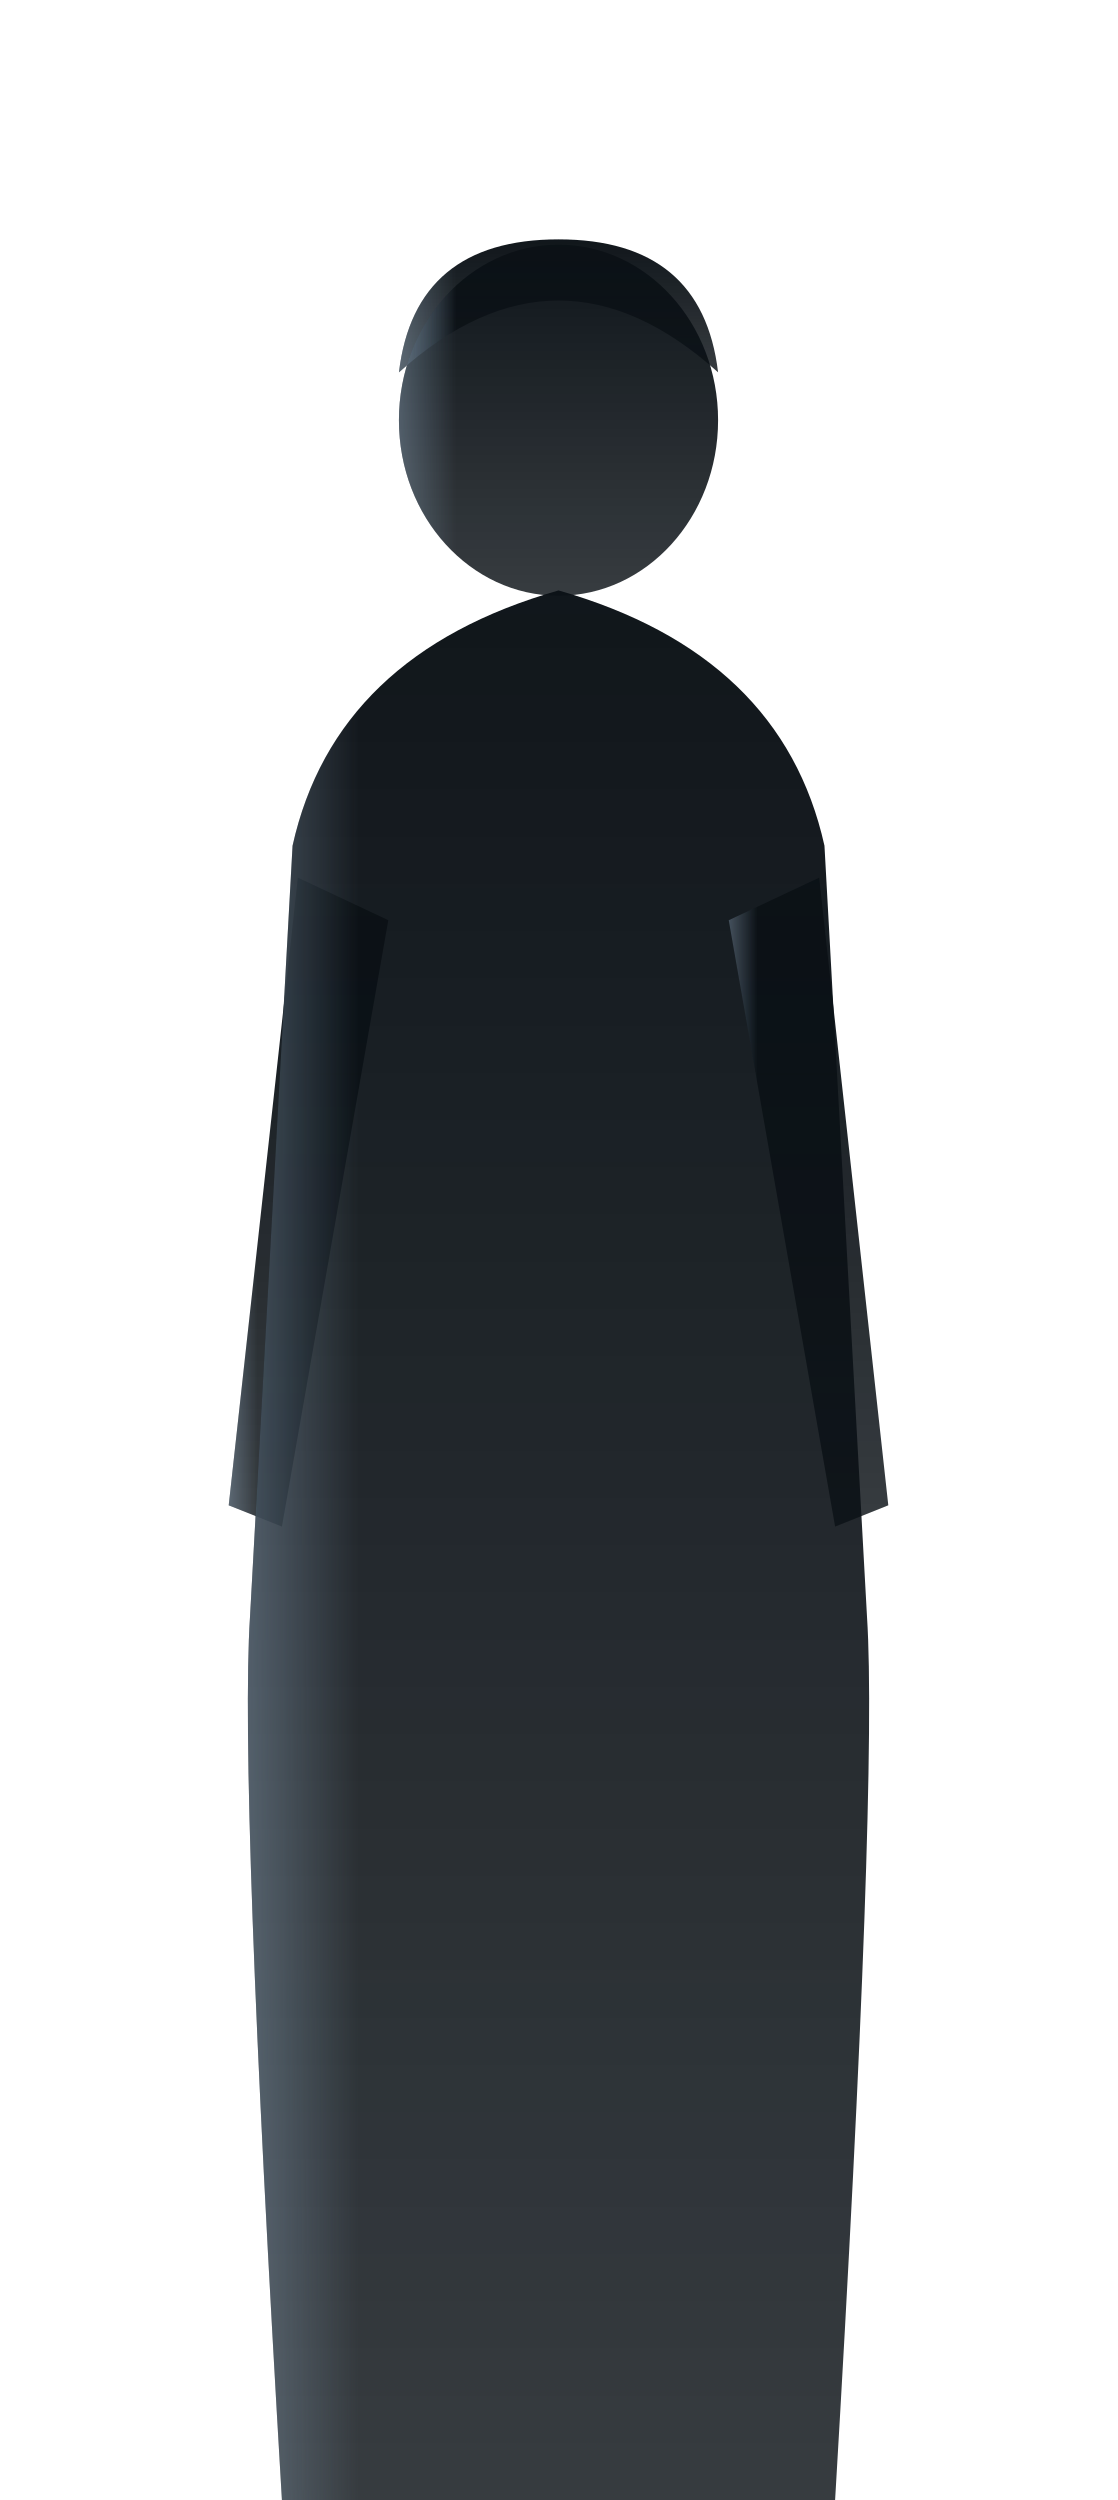
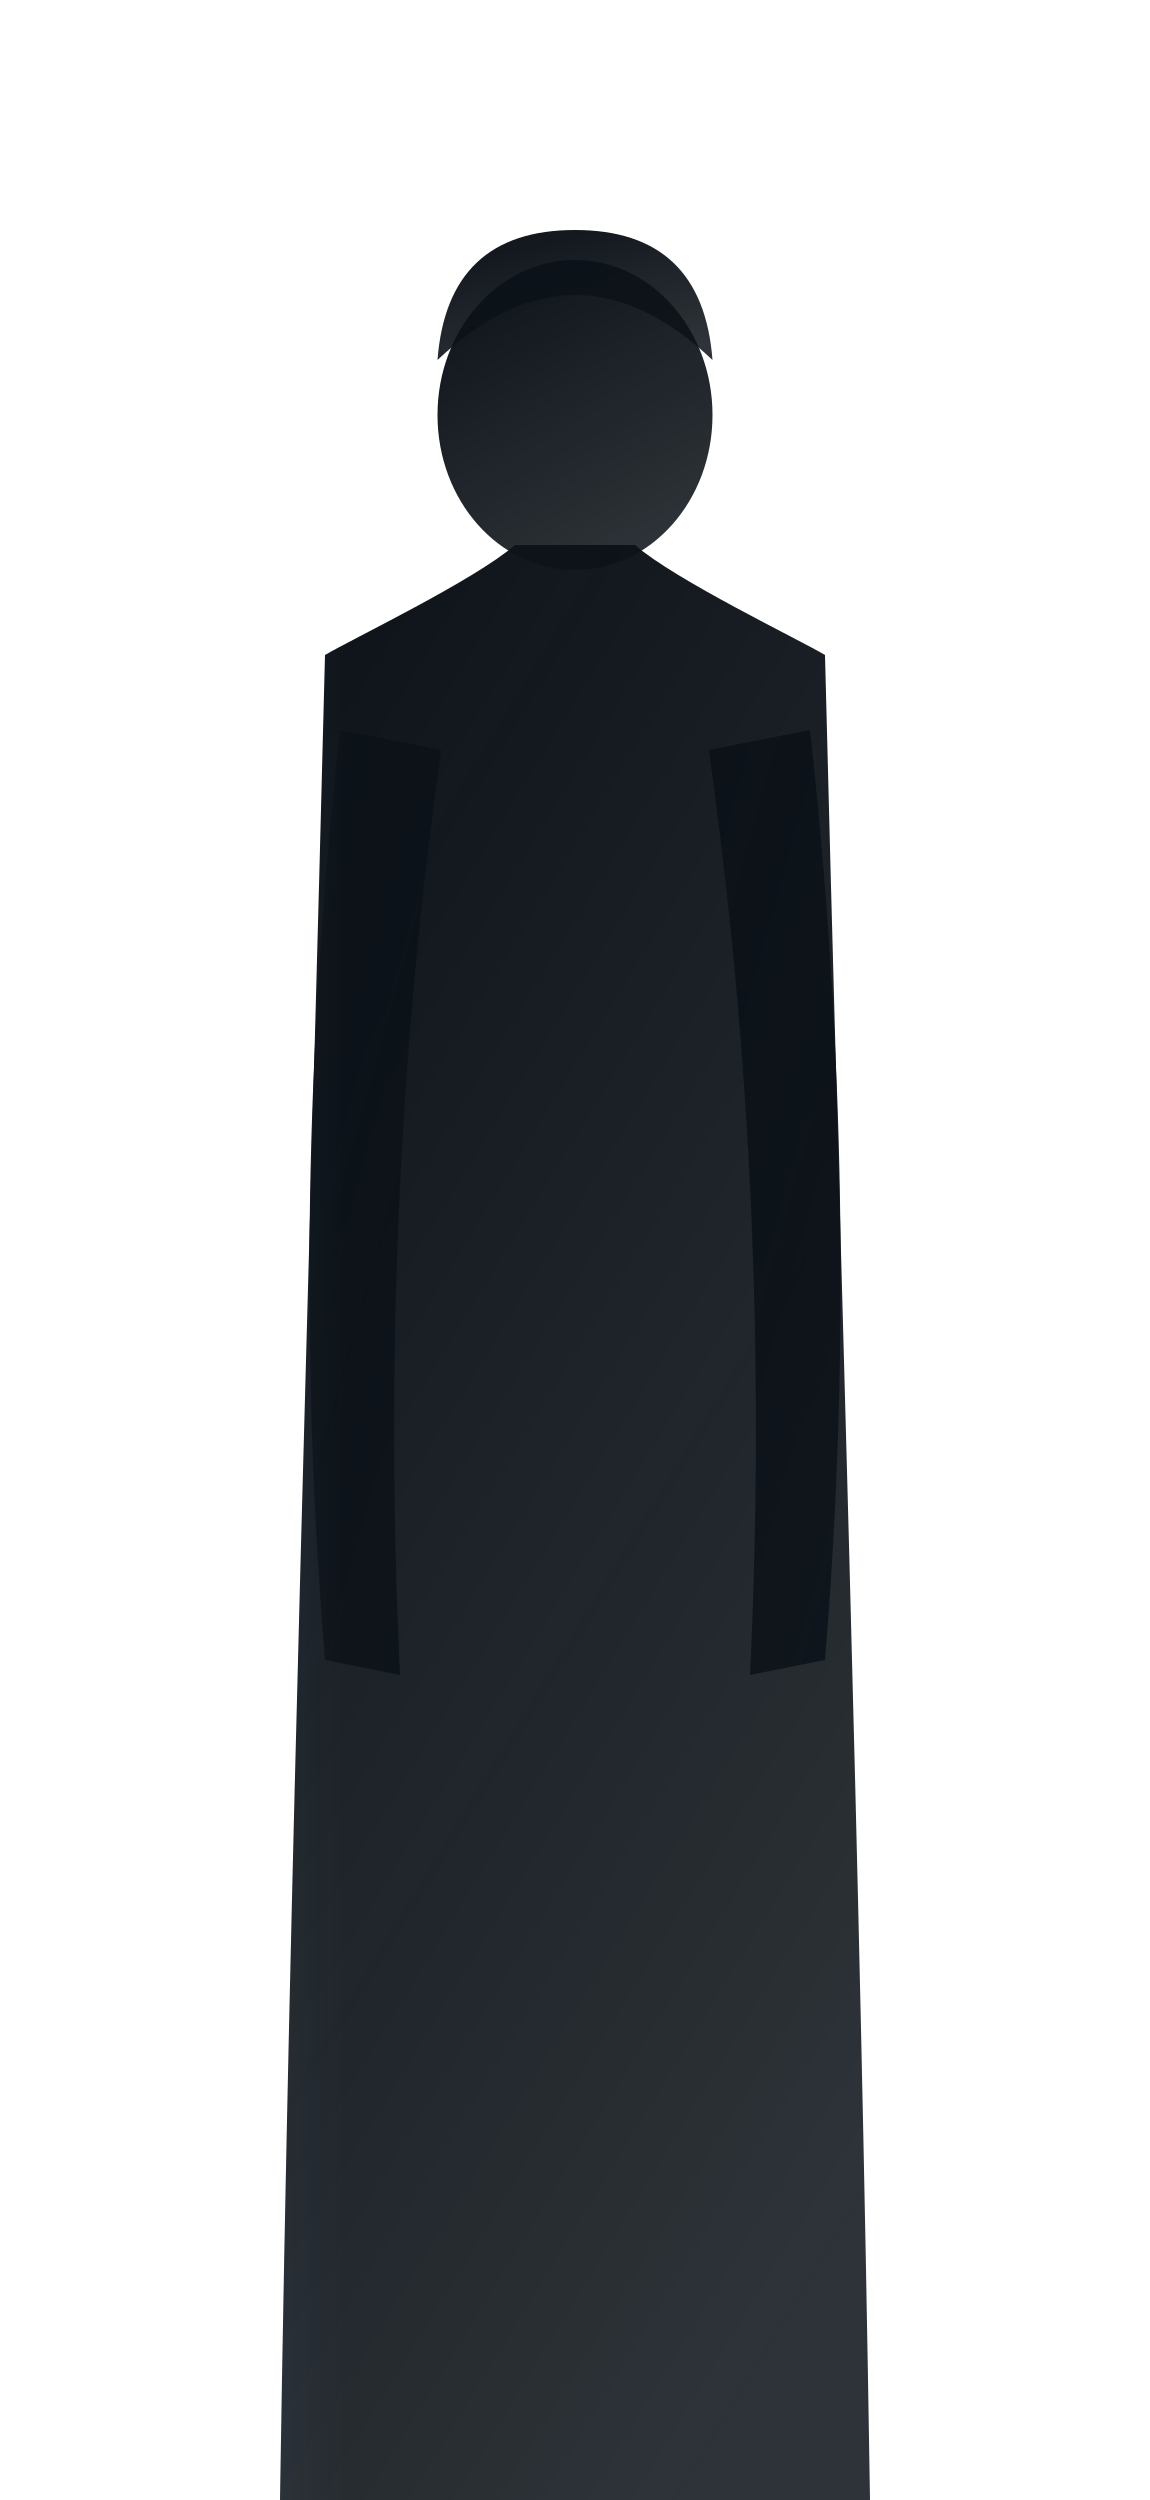
- <svg xmlns="http://www.w3.org/2000/svg" viewBox="0 0 420 940" width="420" height="940" preserveAspectRatio="xMidYMid slice">
+ <svg xmlns="http://www.w3.org/2000/svg" viewBox="0 0 460 1000" width="460" height="1000">
  <defs>
-     <linearGradient id="b" x1="0" y1="0" x2="0" y2="1">
-       <stop offset="0" stop-color="#0b1116" stop-opacity="0.98" />
-       <stop offset="1" stop-color="#0b1116" stop-opacity="0.82" />
+     <linearGradient id="b" x1="0.2" y1="0" x2="0.7" y2="1">
+       <stop offset="0" stop-color="#0c1218" stop-opacity="0.99" />
+       <stop offset="1" stop-color="#0c1218" stop-opacity="0.86" />
    </linearGradient>
    <linearGradient id="r" x1="0" y1="0" x2="1" y2="0">
-       <stop offset="0" stop-color="#8fa6bb" stop-opacity="0.5" />
-       <stop offset="0.18" stop-color="#8fa6bb" stop-opacity="0" />
+       <stop offset="0" stop-color="#93aec4" stop-opacity="0.5" />
+       <stop offset="0.13" stop-color="#93aec4" stop-opacity="0.160" />
+       <stop offset="0.3" stop-color="#93aec4" stop-opacity="0" />
    </linearGradient>
+     <clipPath id="c">
+       <ellipse cx="230" cy="166" rx="55" ry="62" />
+       <path d="M206 218   C190 232 140 256 130 262   C124 502 116 740 112 1000   H348   C344 740 336 502 330 262   C320 256 270 232 254 218 z" />
+       <path d="M136 292   q-21 190 -6 372 l30 6   q-9 -190 16.5 -370 z" />
+       <path d="M324 292   q21 190 6 372 l-30 6   q9 -190 -16.5 -370 z" />
+       <path d="M175 144 q55 -52 110 0 q-4 -52 -55 -52 q-51 0 -55 52 z" />
+     </clipPath>
  </defs>
  <g fill="url(#b)">
-     <ellipse cx="210" cy="158" rx="60" ry="66" />
-     <path d="M150 140 q60 -54 120 0 q-6 -50 -60 -50 q-54 0 -60 50 z" />
-     <path d="M210 222 q-84 24 -100 96 l-16 290 q-4 62 12 332 h208 q16 -270 12 -332 l-16 -290 q-16 -72 -100 -96 z" />
-     <path d="M112 330 l-26 236 20 8 40 -228 z" />
-     <path d="M308 330 l26 236 -20 8 -40 -228 z" />
+     <ellipse cx="230" cy="166" rx="55" ry="62" />
+     <path d="M206 218   C190 232 140 256 130 262   C124 502 116 740 112 1000   H348   C344 740 336 502 330 262   C320 256 270 232 254 218 z" />
+     <path d="M136 292   q-21 190 -6 372 l30 6   q-9 -190 16.5 -370 z" />
+     <path d="M324 292   q21 190 6 372 l-30 6   q9 -190 -16.5 -370 z" />
+     <path d="M175 144 q55 -52 110 0 q-4 -52 -55 -52 q-51 0 -55 52 z" />
  </g>
-   <g fill="url(#r)" opacity="0.85">
-     <ellipse cx="210" cy="158" rx="60" ry="66" />
-     <path d="M150 140 q60 -54 120 0 q-6 -50 -60 -50 q-54 0 -60 50 z" />
-     <path d="M210 222 q-84 24 -100 96 l-16 290 q-4 62 12 332 h208 q16 -270 12 -332 l-16 -290 q-16 -72 -100 -96 z" />
-     <path d="M112 330 l-26 236 20 8 40 -228 z" />
-     <path d="M308 330 l26 236 -20 8 -40 -228 z" />
+   <g clip-path="url(#c)">
+     <rect width="460" height="1000" fill="url(#r)" />
  </g>
</svg>
